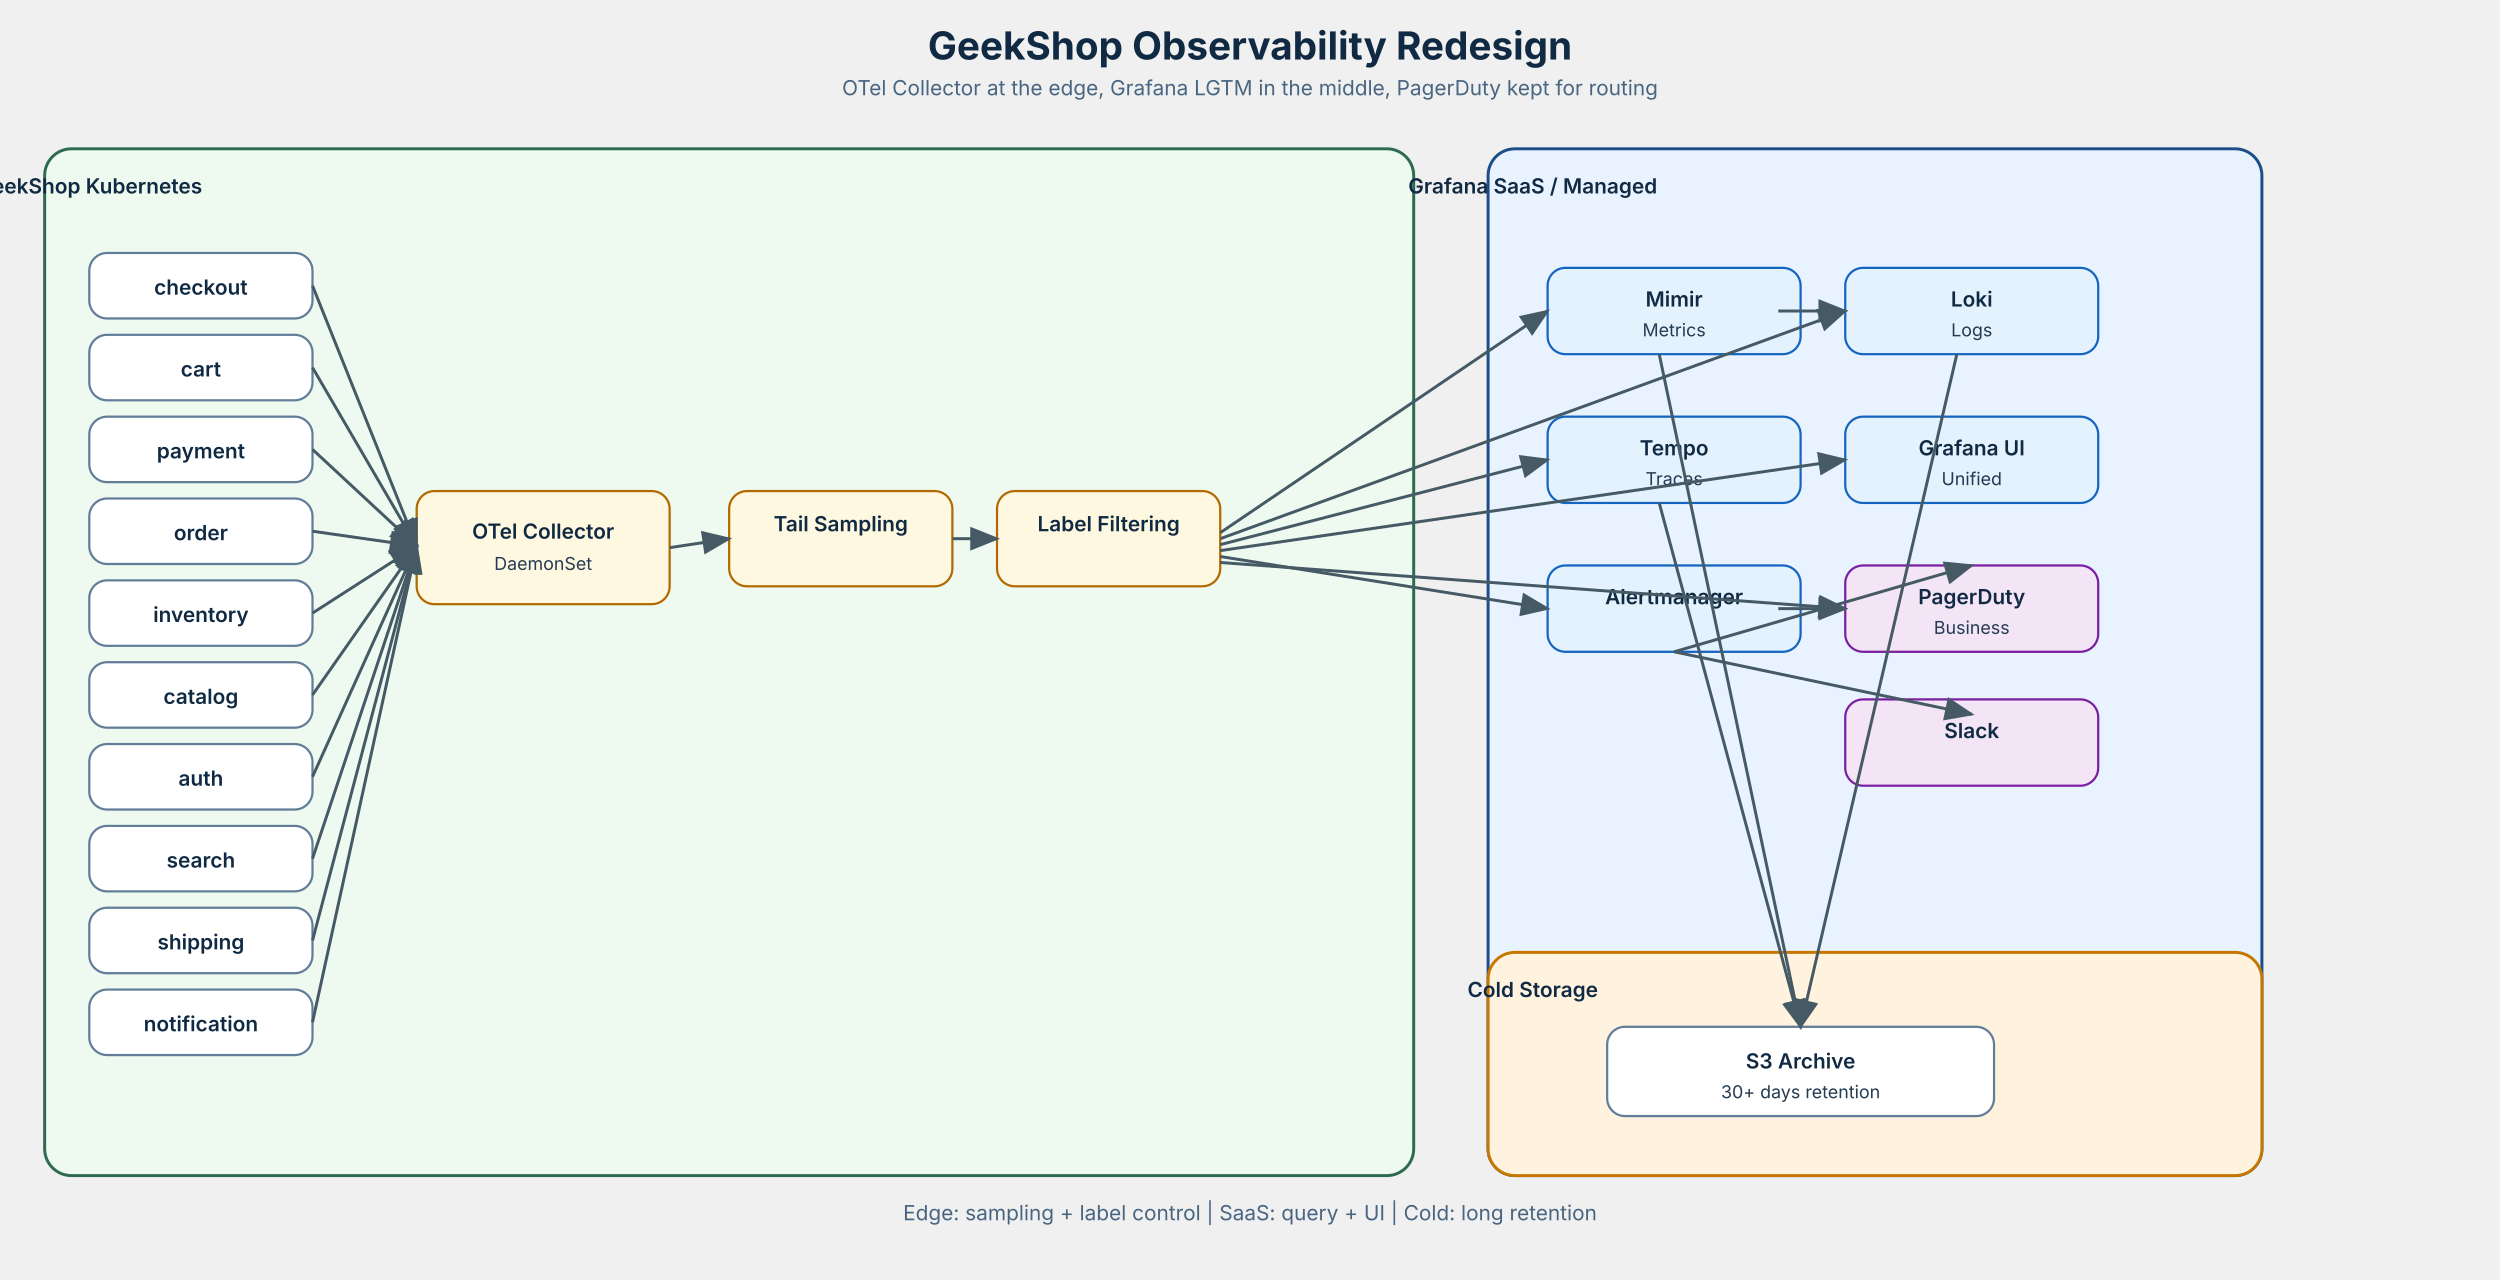
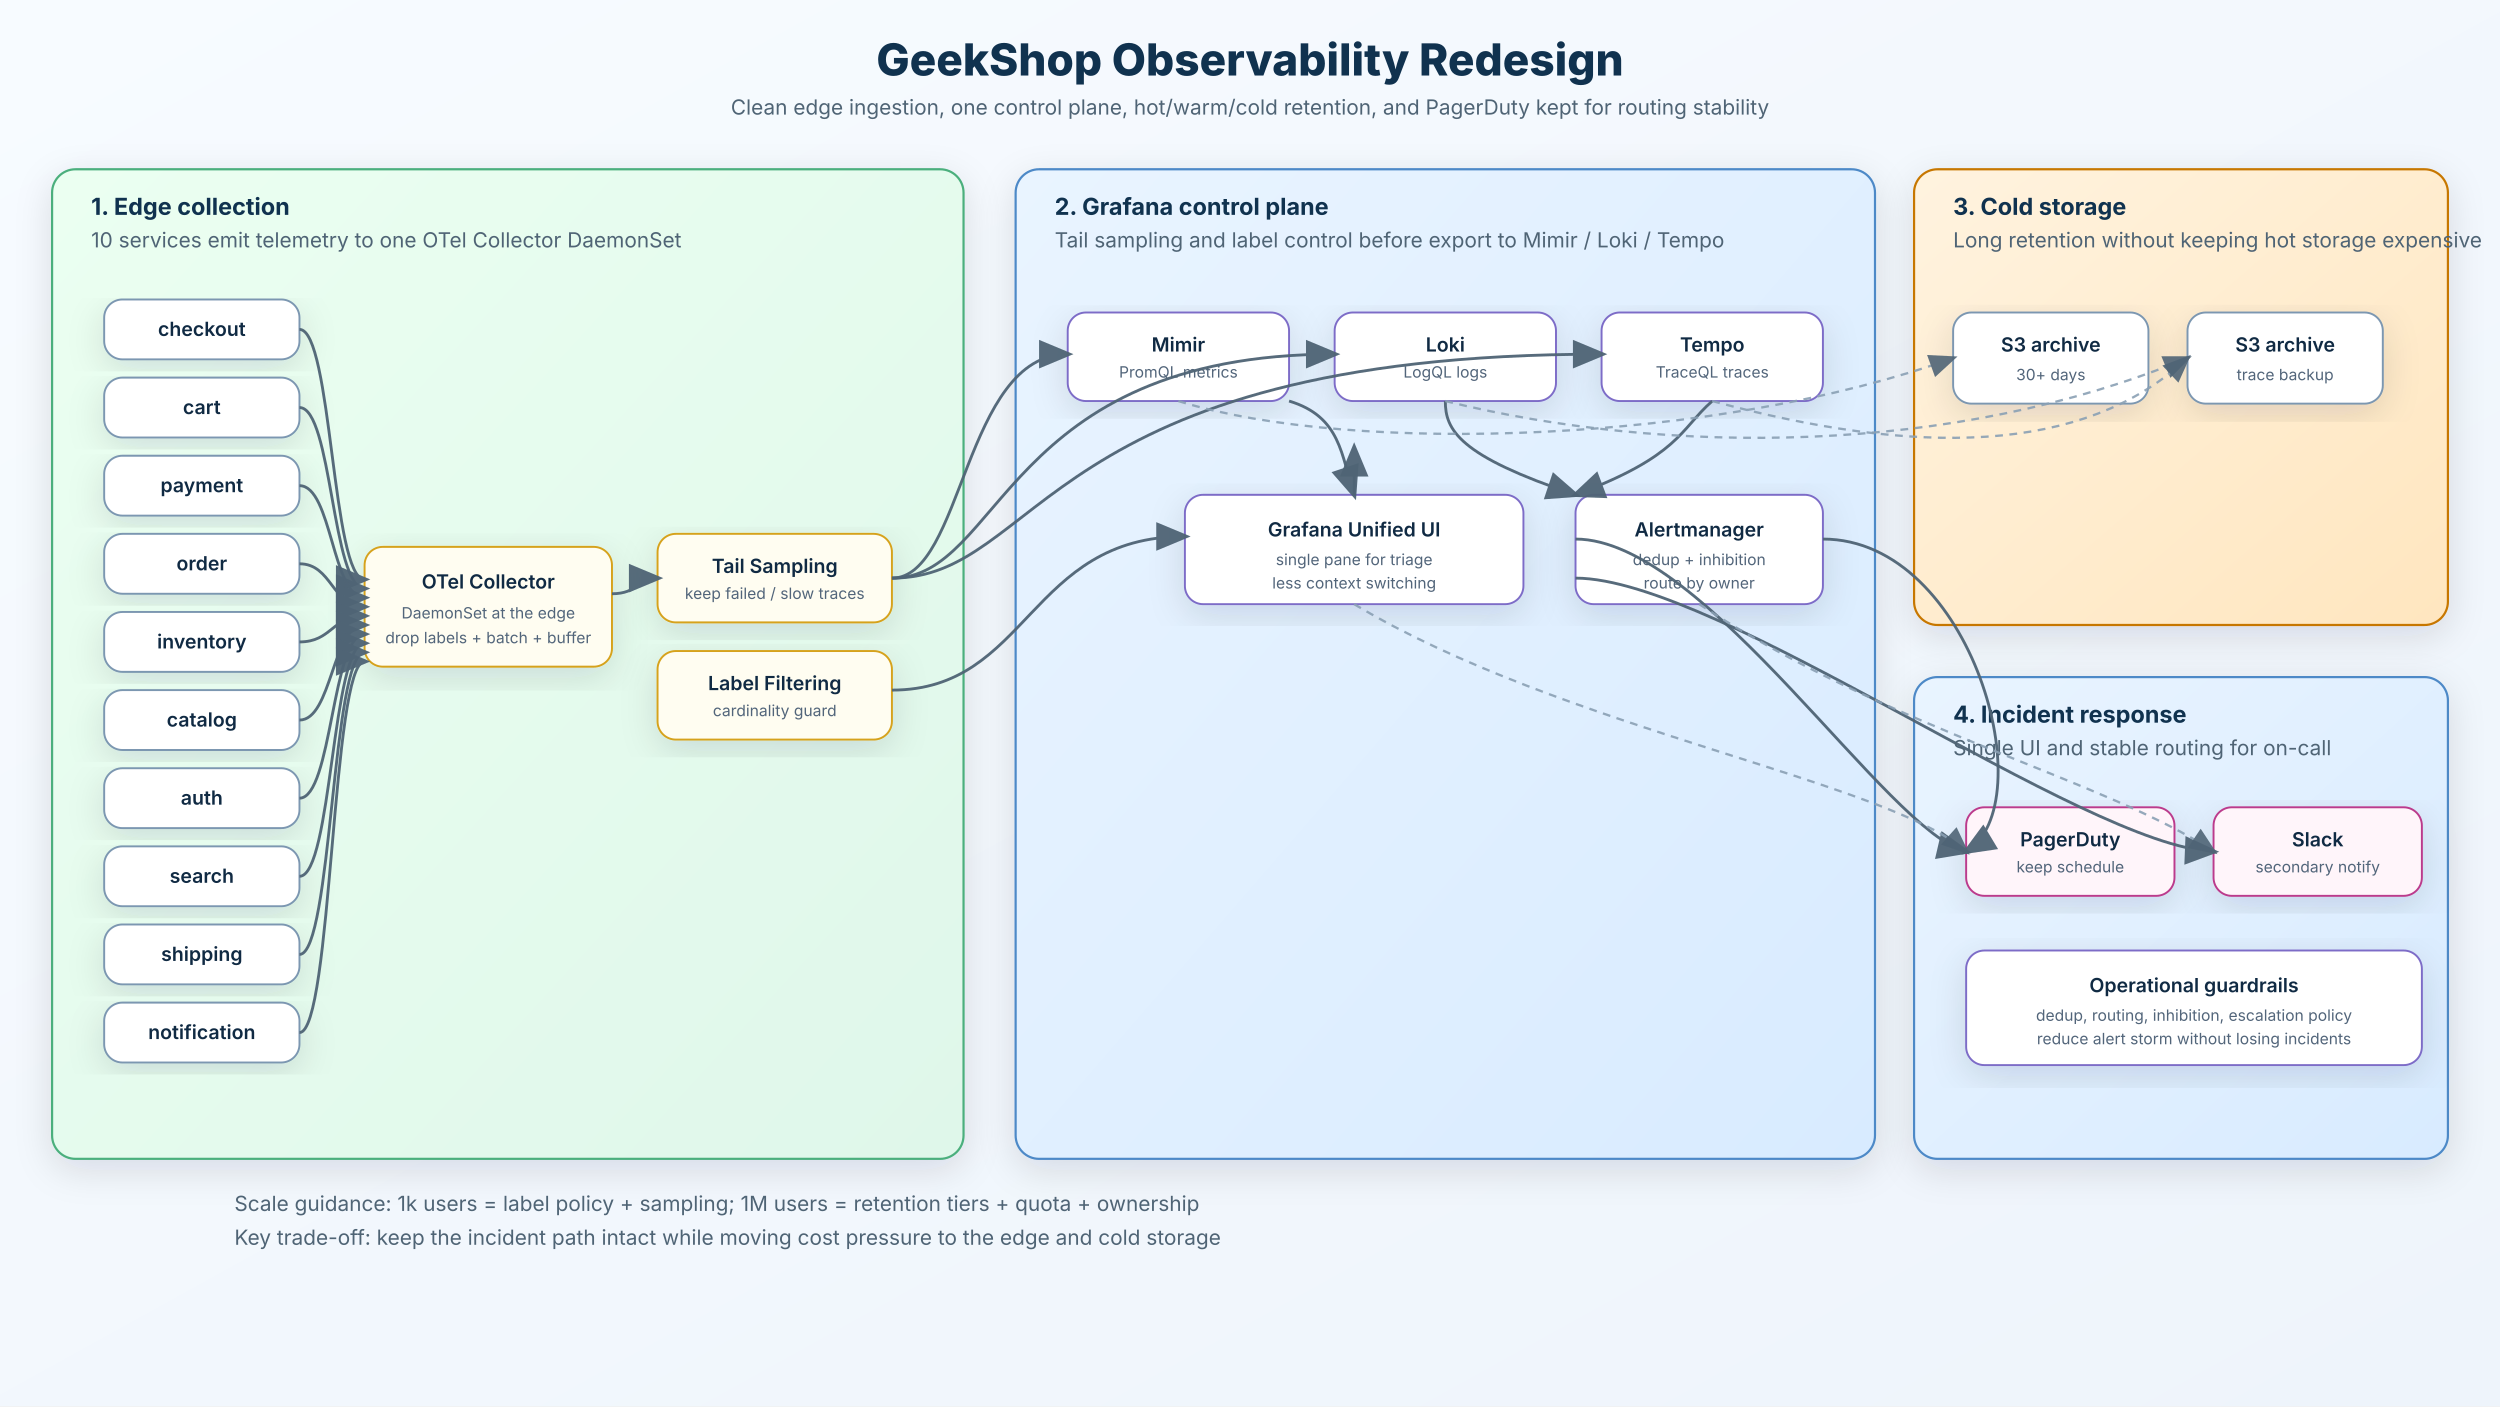
- <svg xmlns="http://www.w3.org/2000/svg" width="1680" height="860" viewBox="0 0 1680 860">
+ <svg xmlns="http://www.w3.org/2000/svg" width="1920" height="1080" viewBox="0 0 1920 1080">
  <defs>
-     <marker id="arrow" markerWidth="10" markerHeight="8" refX="9" refY="4" orient="auto" markerUnits="strokeWidth">
-       <path d="M0,0 L10,4 L0,8 z" fill="#455a64" />
+     <linearGradient id="bg" x1="0" y1="0" x2="1" y2="1">
+       <stop offset="0%" stop-color="#f7fbff" />
+       <stop offset="100%" stop-color="#eef4fb" />
+     </linearGradient>
+     <linearGradient id="edgeGrad" x1="0" y1="0" x2="1" y2="1">
+       <stop offset="0%" stop-color="#ebfff1" />
+       <stop offset="100%" stop-color="#dff7ea" />
+     </linearGradient>
+     <linearGradient id="coreGrad" x1="0" y1="0" x2="1" y2="1">
+       <stop offset="0%" stop-color="#e9f4ff" />
+       <stop offset="100%" stop-color="#d8ebff" />
+     </linearGradient>
+     <linearGradient id="storageGrad" x1="0" y1="0" x2="1" y2="1">
+       <stop offset="0%" stop-color="#fff3df" />
+       <stop offset="100%" stop-color="#ffe6bf" />
+     </linearGradient>
+     <filter id="shadow" x="-20%" y="-20%" width="140%" height="140%">
+       <feDropShadow dx="0" dy="8" stdDeviation="14" flood-color="#0f2942" flood-opacity="0.12" />
+     </filter>
+     <marker id="arrow" markerWidth="12" markerHeight="10" refX="10" refY="5" orient="auto" markerUnits="strokeWidth">
+       <path d="M0,0 L12,5 L0,10 z" fill="#4f6475" />
    </marker>
    <style>
-       .title { font: 700 26px Inter, Arial, sans-serif; fill: #102a43; }
-       .subtitle { font: 400 14px Inter, Arial, sans-serif; fill: #486581; }
-       .group { fill: #ffffff; stroke: #90a4ae; stroke-width: 2; rx: 18; ry: 18; }
-       .saas { fill: #e8f3ff; stroke: #1b4d89; }
-       .edge { fill: #eef9f0; stroke: #2d6a4f; }
-       .storage { fill: #fff3e0; stroke: #c77700; }
-       .node { fill: #ffffff; stroke: #627d98; stroke-width: 1.5; rx: 12; ry: 12; }
-       .nodeEdge { fill: #fff8e1; stroke: #b26a00; }
-       .nodeBlue { fill: #e3f2fd; stroke: #1565c0; }
-       .nodePurple { fill: #f3e5f5; stroke: #7b1fa2; }
-       .label { font: 600 14px Inter, Arial, sans-serif; fill: #102a43; text-anchor: middle; }
-       .small { font: 400 12px Inter, Arial, sans-serif; fill: #243b53; text-anchor: middle; }
-       .edgeLine { stroke: #455a64; stroke-width: 2; fill: none; marker-end: url(#arrow); }
-       .dashLine { stroke: #fb8c00; stroke-width: 2; fill: none; stroke-dasharray: 6 5; marker-end: url(#arrow); }
+       .title { font: 800 34px Inter, Arial, sans-serif; fill: #10324f; }
+       .subtitle { font: 400 16px Inter, Arial, sans-serif; fill: #4f6475; }
+       .section { font: 700 18px Inter, Arial, sans-serif; fill: #10324f; }
+       .label { font: 600 15px Inter, Arial, sans-serif; fill: #102a43; text-anchor: middle; }
+       .small { font: 400 12px Inter, Arial, sans-serif; fill: #52657a; text-anchor: middle; }
+       .box { stroke-width: 1.7; rx: 18; ry: 18; filter: url(#shadow); }
+       .edgeBox { fill: url(#edgeGrad); stroke: #4caf7d; }
+       .coreBox { fill: url(#coreGrad); stroke: #4d89c7; }
+       .storageBox { fill: url(#storageGrad); stroke: #c77700; }
+       .node { fill: #ffffff; stroke: #7c97b1; stroke-width: 1.5; rx: 14; ry: 14; filter: url(#shadow); }
+       .nodeEdge { fill: #fffdf1; stroke: #d6a21e; }
+       .nodeCore { fill: #ffffff; stroke: #4d89c7; }
+       .nodeSaas { fill: #ffffff; stroke: #7d6cc7; }
+       .nodeOps { fill: #fff5fa; stroke: #bb3b8c; }
+       .line { stroke: #4f6475; stroke-width: 2.2; fill: none; marker-end: url(#arrow); opacity: 0.95; }
+       .lineSoft { stroke: #8aa0b4; stroke-width: 1.8; fill: none; marker-end: url(#arrow); stroke-dasharray: 6 5; opacity: 0.9; }
+       .pill { rx: 18; ry: 18; }
    </style>
  </defs>
-   <text x="840" y="40" class="title" text-anchor="middle">GeekShop Observability Redesign</text>
-   <text x="840" y="64" class="subtitle" text-anchor="middle">OTel Collector at the edge, Grafana LGTM in the middle, PagerDuty kept for routing</text>
-   <rect x="30" y="100" width="920" height="690" class="group edge" />
-   <text x="60" y="130" class="label" text-anchor="start">GeekShop Kubernetes</text>
-   <rect x="1000" y="100" width="520" height="690" class="group saas" />
-   <text x="1030" y="130" class="label" text-anchor="start">Grafana SaaS / Managed</text>
-   <rect x="1000" y="640" width="520" height="150" class="group storage" />
-   <text x="1030" y="670" class="label" text-anchor="start">Cold Storage</text>
+   <rect width="1920" height="1080" fill="url(#bg)" />
+   <text x="960" y="58" class="title" text-anchor="middle">GeekShop Observability Redesign</text>
+   <text x="960" y="88" class="subtitle" text-anchor="middle">Clean edge ingestion, one control plane, hot/warm/cold retention, and PagerDuty kept for routing stability</text>
+   <rect x="40" y="130" width="700" height="760" class="box edgeBox" />
+   <text x="70" y="165" class="section">1. Edge collection</text>
+   <text x="70" y="190" class="subtitle">10 services emit telemetry to one OTel Collector DaemonSet</text>
+   <rect x="780" y="130" width="660" height="760" class="box coreBox" />
+   <text x="810" y="165" class="section">2. Grafana control plane</text>
+   <text x="810" y="190" class="subtitle">Tail sampling and label control before export to Mimir / Loki / Tempo</text>
+   <rect x="1470" y="130" width="410" height="350" class="box storageBox" />
+   <text x="1500" y="165" class="section">3. Cold storage</text>
+   <text x="1500" y="190" class="subtitle">Long retention without keeping hot storage expensive</text>
+   <rect x="1470" y="520" width="410" height="370" class="box coreBox" />
+   <text x="1500" y="555" class="section">4. Incident response</text>
+   <text x="1500" y="580" class="subtitle">Single UI and stable routing for on-call</text>
  <g>
-     <rect x="60" y="170" width="150" height="44" class="node" />
-     <text x="135" y="198" class="label">checkout</text>
-     <rect x="60" y="225" width="150" height="44" class="node" />
-     <text x="135" y="253" class="label">cart</text>
-     <rect x="60" y="280" width="150" height="44" class="node" />
-     <text x="135" y="308" class="label">payment</text>
-     <rect x="60" y="335" width="150" height="44" class="node" />
-     <text x="135" y="363" class="label">order</text>
-     <rect x="60" y="390" width="150" height="44" class="node" />
-     <text x="135" y="418" class="label">inventory</text>
-     <rect x="60" y="445" width="150" height="44" class="node" />
-     <text x="135" y="473" class="label">catalog</text>
-     <rect x="60" y="500" width="150" height="44" class="node" />
-     <text x="135" y="528" class="label">auth</text>
-     <rect x="60" y="555" width="150" height="44" class="node" />
-     <text x="135" y="583" class="label">search</text>
-     <rect x="60" y="610" width="150" height="44" class="node" />
-     <text x="135" y="638" class="label">shipping</text>
-     <rect x="60" y="665" width="150" height="44" class="node" />
-     <text x="135" y="693" class="label">notification</text>
+     <rect x="80" y="230" width="150" height="46" class="node" />
+     <text x="155" y="258" class="label">checkout</text>
+     <rect x="80" y="290" width="150" height="46" class="node" />
+     <text x="155" y="318" class="label">cart</text>
+     <rect x="80" y="350" width="150" height="46" class="node" />
+     <text x="155" y="378" class="label">payment</text>
+     <rect x="80" y="410" width="150" height="46" class="node" />
+     <text x="155" y="438" class="label">order</text>
+     <rect x="80" y="470" width="150" height="46" class="node" />
+     <text x="155" y="498" class="label">inventory</text>
+     <rect x="80" y="530" width="150" height="46" class="node" />
+     <text x="155" y="558" class="label">catalog</text>
+     <rect x="80" y="590" width="150" height="46" class="node" />
+     <text x="155" y="618" class="label">auth</text>
+     <rect x="80" y="650" width="150" height="46" class="node" />
+     <text x="155" y="678" class="label">search</text>
+     <rect x="80" y="710" width="150" height="46" class="node" />
+     <text x="155" y="738" class="label">shipping</text>
+     <rect x="80" y="770" width="150" height="46" class="node" />
+     <text x="155" y="798" class="label">notification</text>
  </g>
-   <rect x="280" y="330" width="170" height="76" class="node nodeEdge" />
-   <text x="365" y="362" class="label">OTel Collector</text>
-   <text x="365" y="383" class="small">DaemonSet</text>
-   <rect x="490" y="330" width="150" height="64" class="node nodeEdge" />
-   <text x="565" y="357" class="label">Tail Sampling</text>
-   <rect x="670" y="330" width="150" height="64" class="node nodeEdge" />
-   <text x="745" y="357" class="label">Label Filtering</text>
-   <rect x="1040" y="180" width="170" height="58" class="node nodeBlue" />
-   <text x="1125" y="206" class="label">Mimir</text>
-   <text x="1125" y="226" class="small">Metrics</text>
-   <rect x="1240" y="180" width="170" height="58" class="node nodeBlue" />
-   <text x="1325" y="206" class="label">Loki</text>
-   <text x="1325" y="226" class="small">Logs</text>
-   <rect x="1040" y="280" width="170" height="58" class="node nodeBlue" />
-   <text x="1125" y="306" class="label">Tempo</text>
-   <text x="1125" y="326" class="small">Traces</text>
-   <rect x="1240" y="280" width="170" height="58" class="node nodeBlue" />
-   <text x="1325" y="306" class="label">Grafana UI</text>
-   <text x="1325" y="326" class="small">Unified</text>
-   <rect x="1040" y="380" width="170" height="58" class="node nodeBlue" />
-   <text x="1125" y="406" class="label">Alertmanager</text>
-   <rect x="1240" y="380" width="170" height="58" class="node nodePurple" />
-   <text x="1325" y="406" class="label">PagerDuty</text>
-   <text x="1325" y="426" class="small">Business</text>
-   <rect x="1240" y="470" width="170" height="58" class="node nodePurple" />
-   <text x="1325" y="496" class="label">Slack</text>
-   <rect x="1080" y="690" width="260" height="60" class="node storage" />
-   <text x="1210" y="718" class="label">S3 Archive</text>
-   <text x="1210" y="738" class="small">30+ days retention</text>
-   <path class="edgeLine" d="M210 192 L280 367" />
-   <path class="edgeLine" d="M210 247 L280 367" />
-   <path class="edgeLine" d="M210 302 L280 367" />
-   <path class="edgeLine" d="M210 357 L280 367" />
-   <path class="edgeLine" d="M210 412 L280 367" />
-   <path class="edgeLine" d="M210 467 L280 367" />
-   <path class="edgeLine" d="M210 522 L280 367" />
-   <path class="edgeLine" d="M210 577 L280 367" />
-   <path class="edgeLine" d="M210 632 L280 367" />
-   <path class="edgeLine" d="M210 687 L280 367" />
-   <path class="edgeLine" d="M450 368 L490 362" />
-   <path class="edgeLine" d="M640 362 L670 362" />
-   <path class="edgeLine" d="M820 358 L1040 209" />
-   <path class="edgeLine" d="M820 362 L1240 209" />
-   <path class="edgeLine" d="M820 366 L1040 309" />
-   <path class="edgeLine" d="M820 370 L1240 309" />
-   <path class="edgeLine" d="M820 374 L1040 409" />
-   <path class="edgeLine" d="M820 378 L1240 409" />
-   <path class="edgeLine" d="M1195 209 L1240 209" />
-   <path class="edgeLine" d="M1115 238 L1210 690" />
-   <path class="edgeLine" d="M1315 238 L1210 690" />
-   <path class="edgeLine" d="M1115 338 L1210 690" />
-   <path class="edgeLine" d="M1125 438 L1325 380" />
-   <path class="edgeLine" d="M1125 438 L1325 480" />
-   <path class="edgeLine" d="M1195 409 L1240 409" />
-   <text x="840" y="820" class="subtitle" text-anchor="middle">Edge: sampling + label control | SaaS: query + UI | Cold: long retention</text>
+   <rect x="280" y="420" width="190" height="92" class="node nodeEdge" />
+   <text x="375" y="452" class="label">OTel Collector</text>
+   <text x="375" y="475" class="small">DaemonSet at the edge</text>
+   <text x="375" y="494" class="small">drop labels + batch + buffer</text>
+   <rect x="505" y="410" width="180" height="68" class="node nodeEdge" />
+   <text x="595" y="440" class="label">Tail Sampling</text>
+   <text x="595" y="460" class="small">keep failed / slow traces</text>
+   <rect x="505" y="500" width="180" height="68" class="node nodeEdge" />
+   <text x="595" y="530" class="label">Label Filtering</text>
+   <text x="595" y="550" class="small">cardinality guard</text>
+   <rect x="820" y="240" width="170" height="68" class="node nodeSaas" />
+   <text x="905" y="270" class="label">Mimir</text>
+   <text x="905" y="290" class="small">PromQL metrics</text>
+   <rect x="1025" y="240" width="170" height="68" class="node nodeSaas" />
+   <text x="1110" y="270" class="label">Loki</text>
+   <text x="1110" y="290" class="small">LogQL logs</text>
+   <rect x="1230" y="240" width="170" height="68" class="node nodeSaas" />
+   <text x="1315" y="270" class="label">Tempo</text>
+   <text x="1315" y="290" class="small">TraceQL traces</text>
+   <rect x="910" y="380" width="260" height="84" class="node nodeSaas" />
+   <text x="1040" y="412" class="label">Grafana Unified UI</text>
+   <text x="1040" y="434" class="small">single pane for triage</text>
+   <text x="1040" y="452" class="small">less context switching</text>
+   <rect x="1210" y="380" width="190" height="84" class="node nodeSaas" />
+   <text x="1305" y="412" class="label">Alertmanager</text>
+   <text x="1305" y="434" class="small">dedup + inhibition</text>
+   <text x="1305" y="452" class="small">route by owner</text>
+   <rect x="1500" y="240" width="150" height="70" class="node" />
+   <text x="1575" y="270" class="label">S3 archive</text>
+   <text x="1575" y="292" class="small">30+ days</text>
+   <rect x="1680" y="240" width="150" height="70" class="node" />
+   <text x="1755" y="270" class="label">S3 archive</text>
+   <text x="1755" y="292" class="small">trace backup</text>
+   <rect x="1510" y="620" width="160" height="68" class="node nodeOps" />
+   <text x="1590" y="650" class="label">PagerDuty</text>
+   <text x="1590" y="670" class="small">keep schedule</text>
+   <rect x="1700" y="620" width="160" height="68" class="node nodeOps" />
+   <text x="1780" y="650" class="label">Slack</text>
+   <text x="1780" y="670" class="small">secondary notify</text>
+   <rect x="1510" y="730" width="350" height="88" class="node nodeSaas" />
+   <text x="1685" y="762" class="label">Operational guardrails</text>
+   <text x="1685" y="784" class="small">dedup, routing, inhibition, escalation policy</text>
+   <text x="1685" y="802" class="small">reduce alert storm without losing incidents</text>
+   <path class="line" d="M230 253 C255 253, 255 445, 280 445" />
+   <path class="line" d="M230 313 C255 313, 255 452, 280 452" />
+   <path class="line" d="M230 373 C255 373, 255 459, 280 459" />
+   <path class="line" d="M230 433 C255 433, 255 466, 280 466" />
+   <path class="line" d="M230 493 C255 493, 255 473, 280 473" />
+   <path class="line" d="M230 553 C255 553, 255 480, 280 480" />
+   <path class="line" d="M230 613 C255 613, 255 487, 280 487" />
+   <path class="line" d="M230 673 C255 673, 255 494, 280 494" />
+   <path class="line" d="M230 733 C255 733, 255 501, 280 501" />
+   <path class="line" d="M230 793 C255 793, 255 508, 280 508" />
+   <path class="line" d="M470 456 C490 456, 490 444, 505 444" />
+   <path class="line" d="M685 444 C740 444, 740 272, 820 272" />
+   <path class="line" d="M685 444 C770 444, 770 272, 1025 272" />
+   <path class="line" d="M685 444 C800 444, 800 272, 1230 272" />
+   <path class="line" d="M685 530 C790 530, 790 412, 910 412" />
+   <path class="line" d="M990 308 C1030 320, 1030 350, 1040 380" />
+   <path class="line" d="M1110 308 C1110 330, 1120 350, 1210 380" />
+   <path class="line" d="M1315 308 C1290 330, 1290 350, 1210 380" />
+   <path class="line" d="M1040 380 C1040 375, 1040 360, 1040 344" />
+   <path class="line" d="M1210 414 C1310 414, 1450 640, 1510 654" />
+   <path class="line" d="M1400 414 C1515 414, 1570 618, 1510 654" />
+   <path class="line" d="M1210 444 C1320 444, 1600 650, 1700 654" />
+   <path class="lineSoft" d="M905 308 C1040 350, 1320 340, 1500 275" />
+   <path class="lineSoft" d="M1110 308 C1280 350, 1500 350, 1680 275" />
+   <path class="lineSoft" d="M1315 308 C1470 350, 1600 350, 1680 275" />
+   <path class="lineSoft" d="M1040 464 C1200 560, 1450 600, 1510 654" />
+   <path class="lineSoft" d="M1305 464 C1450 560, 1620 600, 1700 654" />
+   <text x="180" y="930" class="subtitle">Scale guidance: 1k users = label policy + sampling; 1M users = retention tiers + quota + ownership</text>
+   <text x="180" y="956" class="subtitle">Key trade-off: keep the incident path intact while moving cost pressure to the edge and cold storage</text>
</svg>
